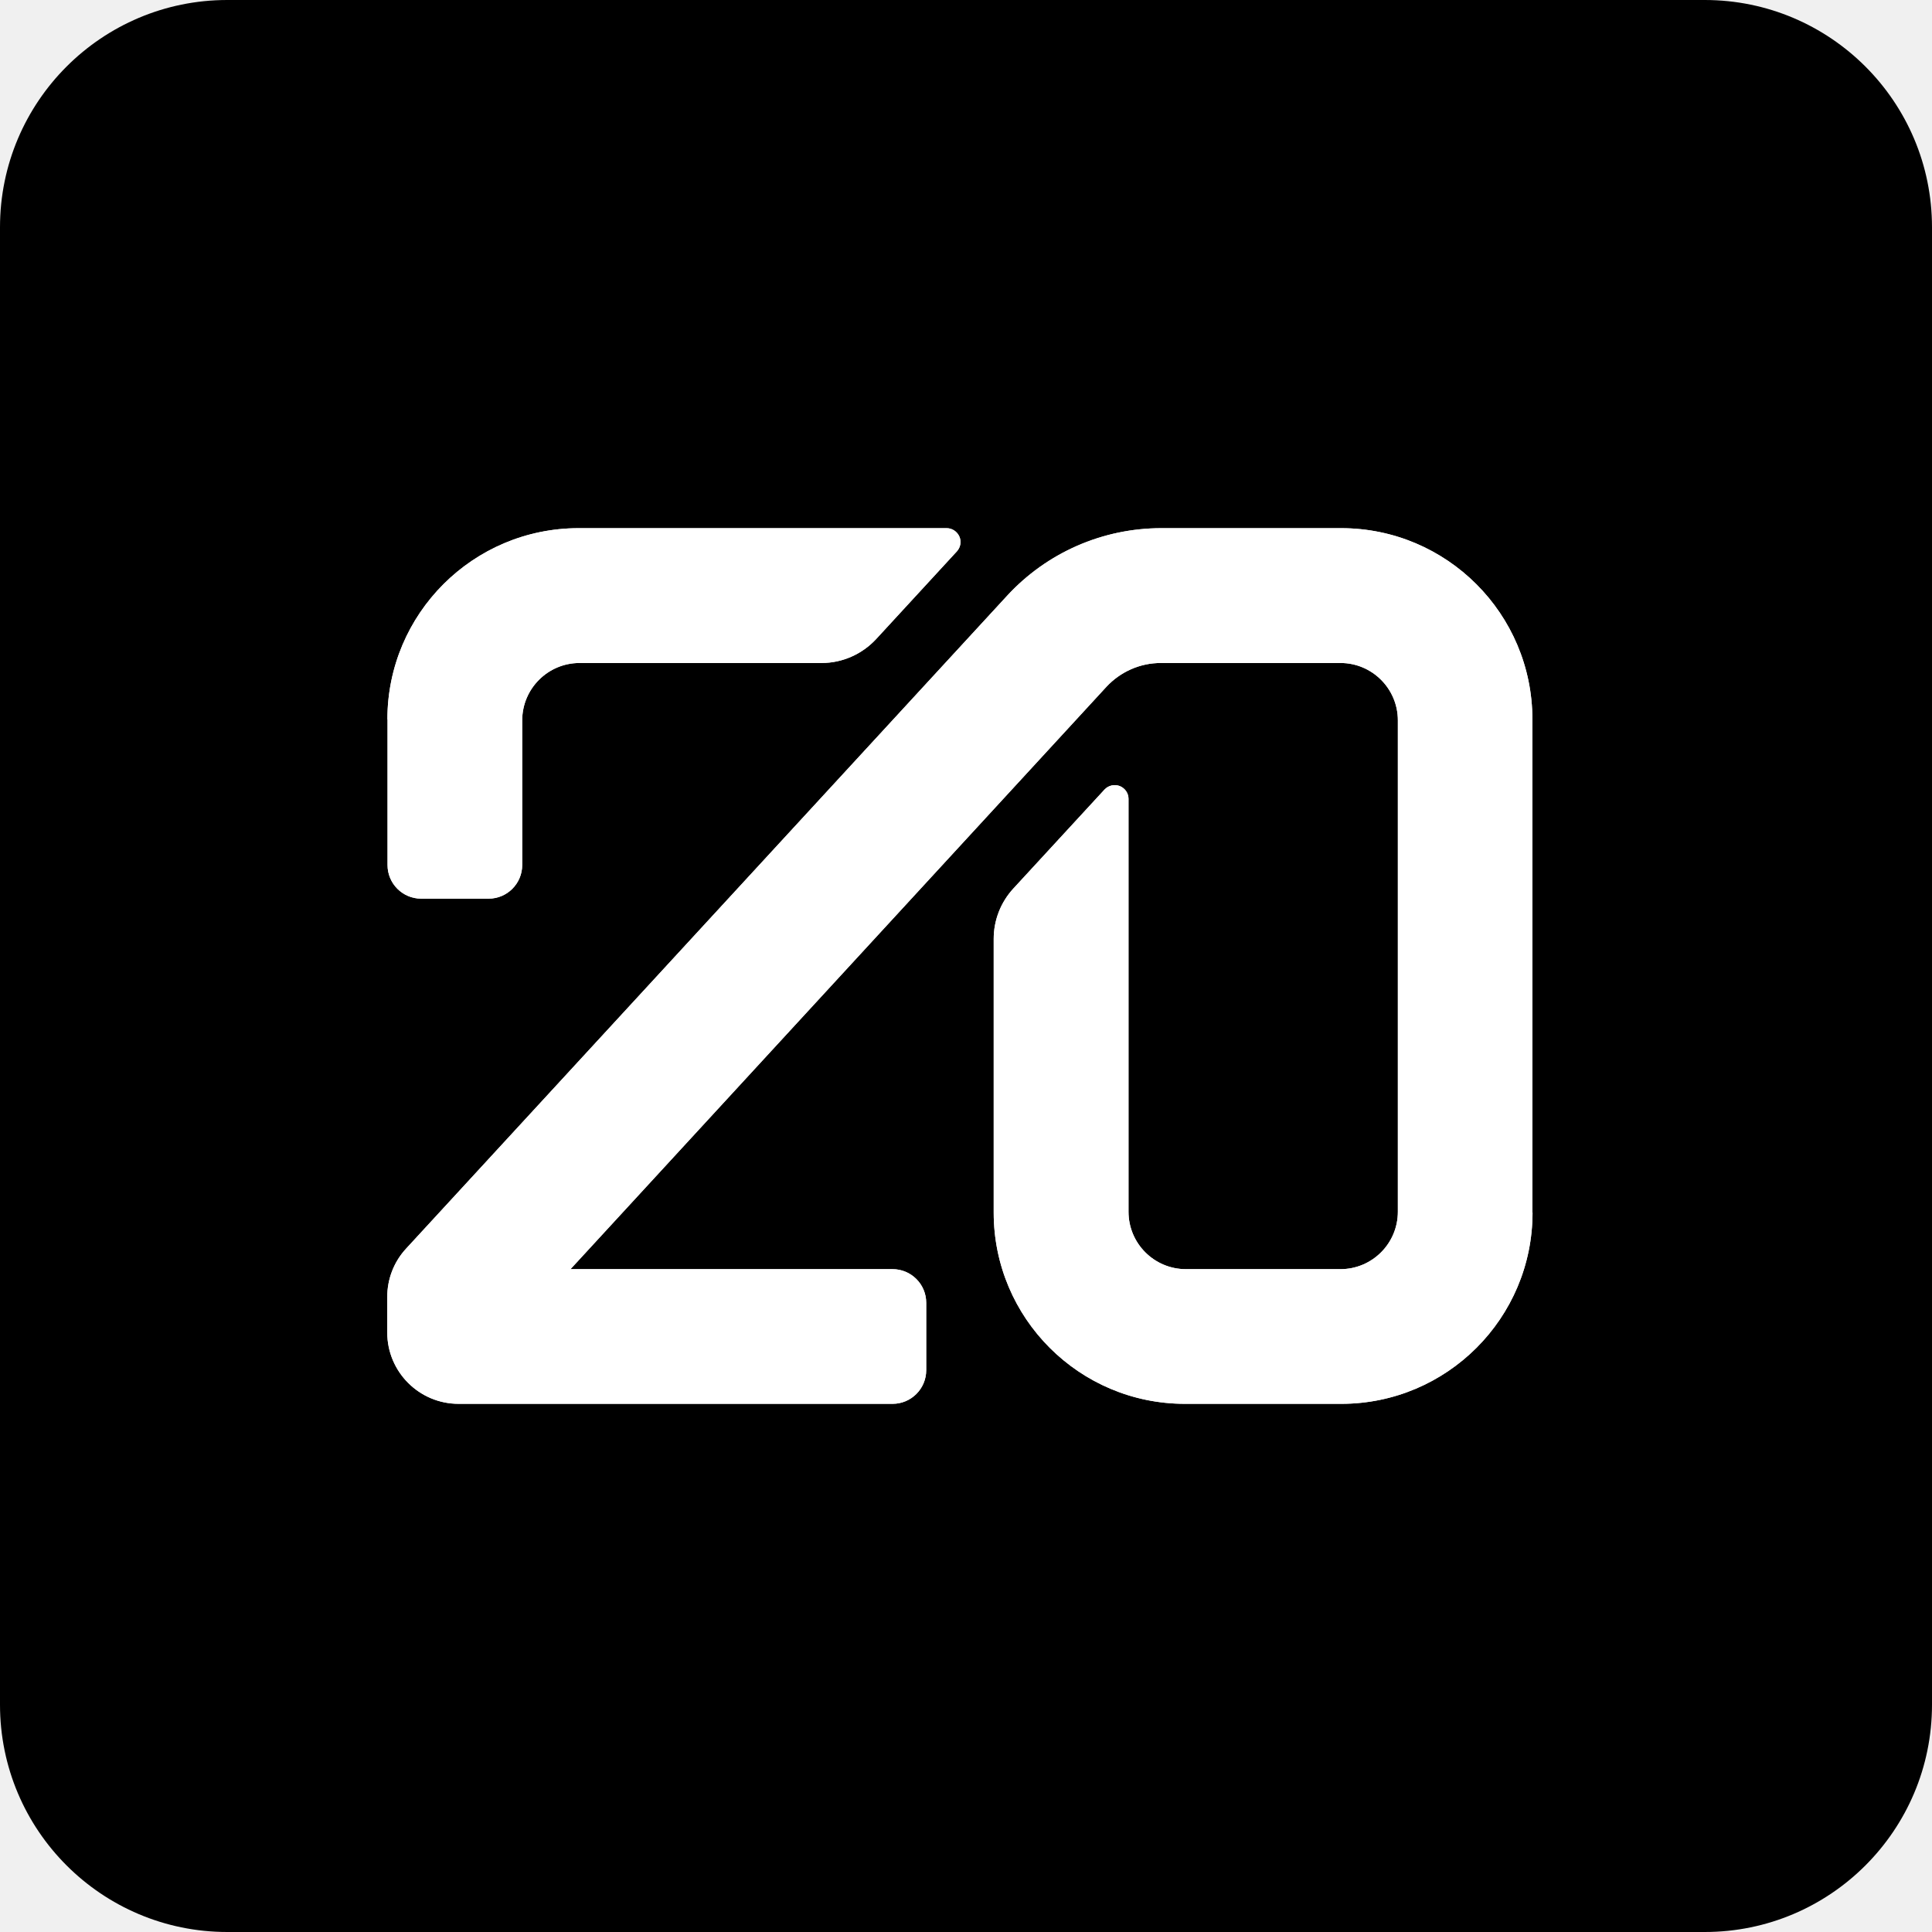
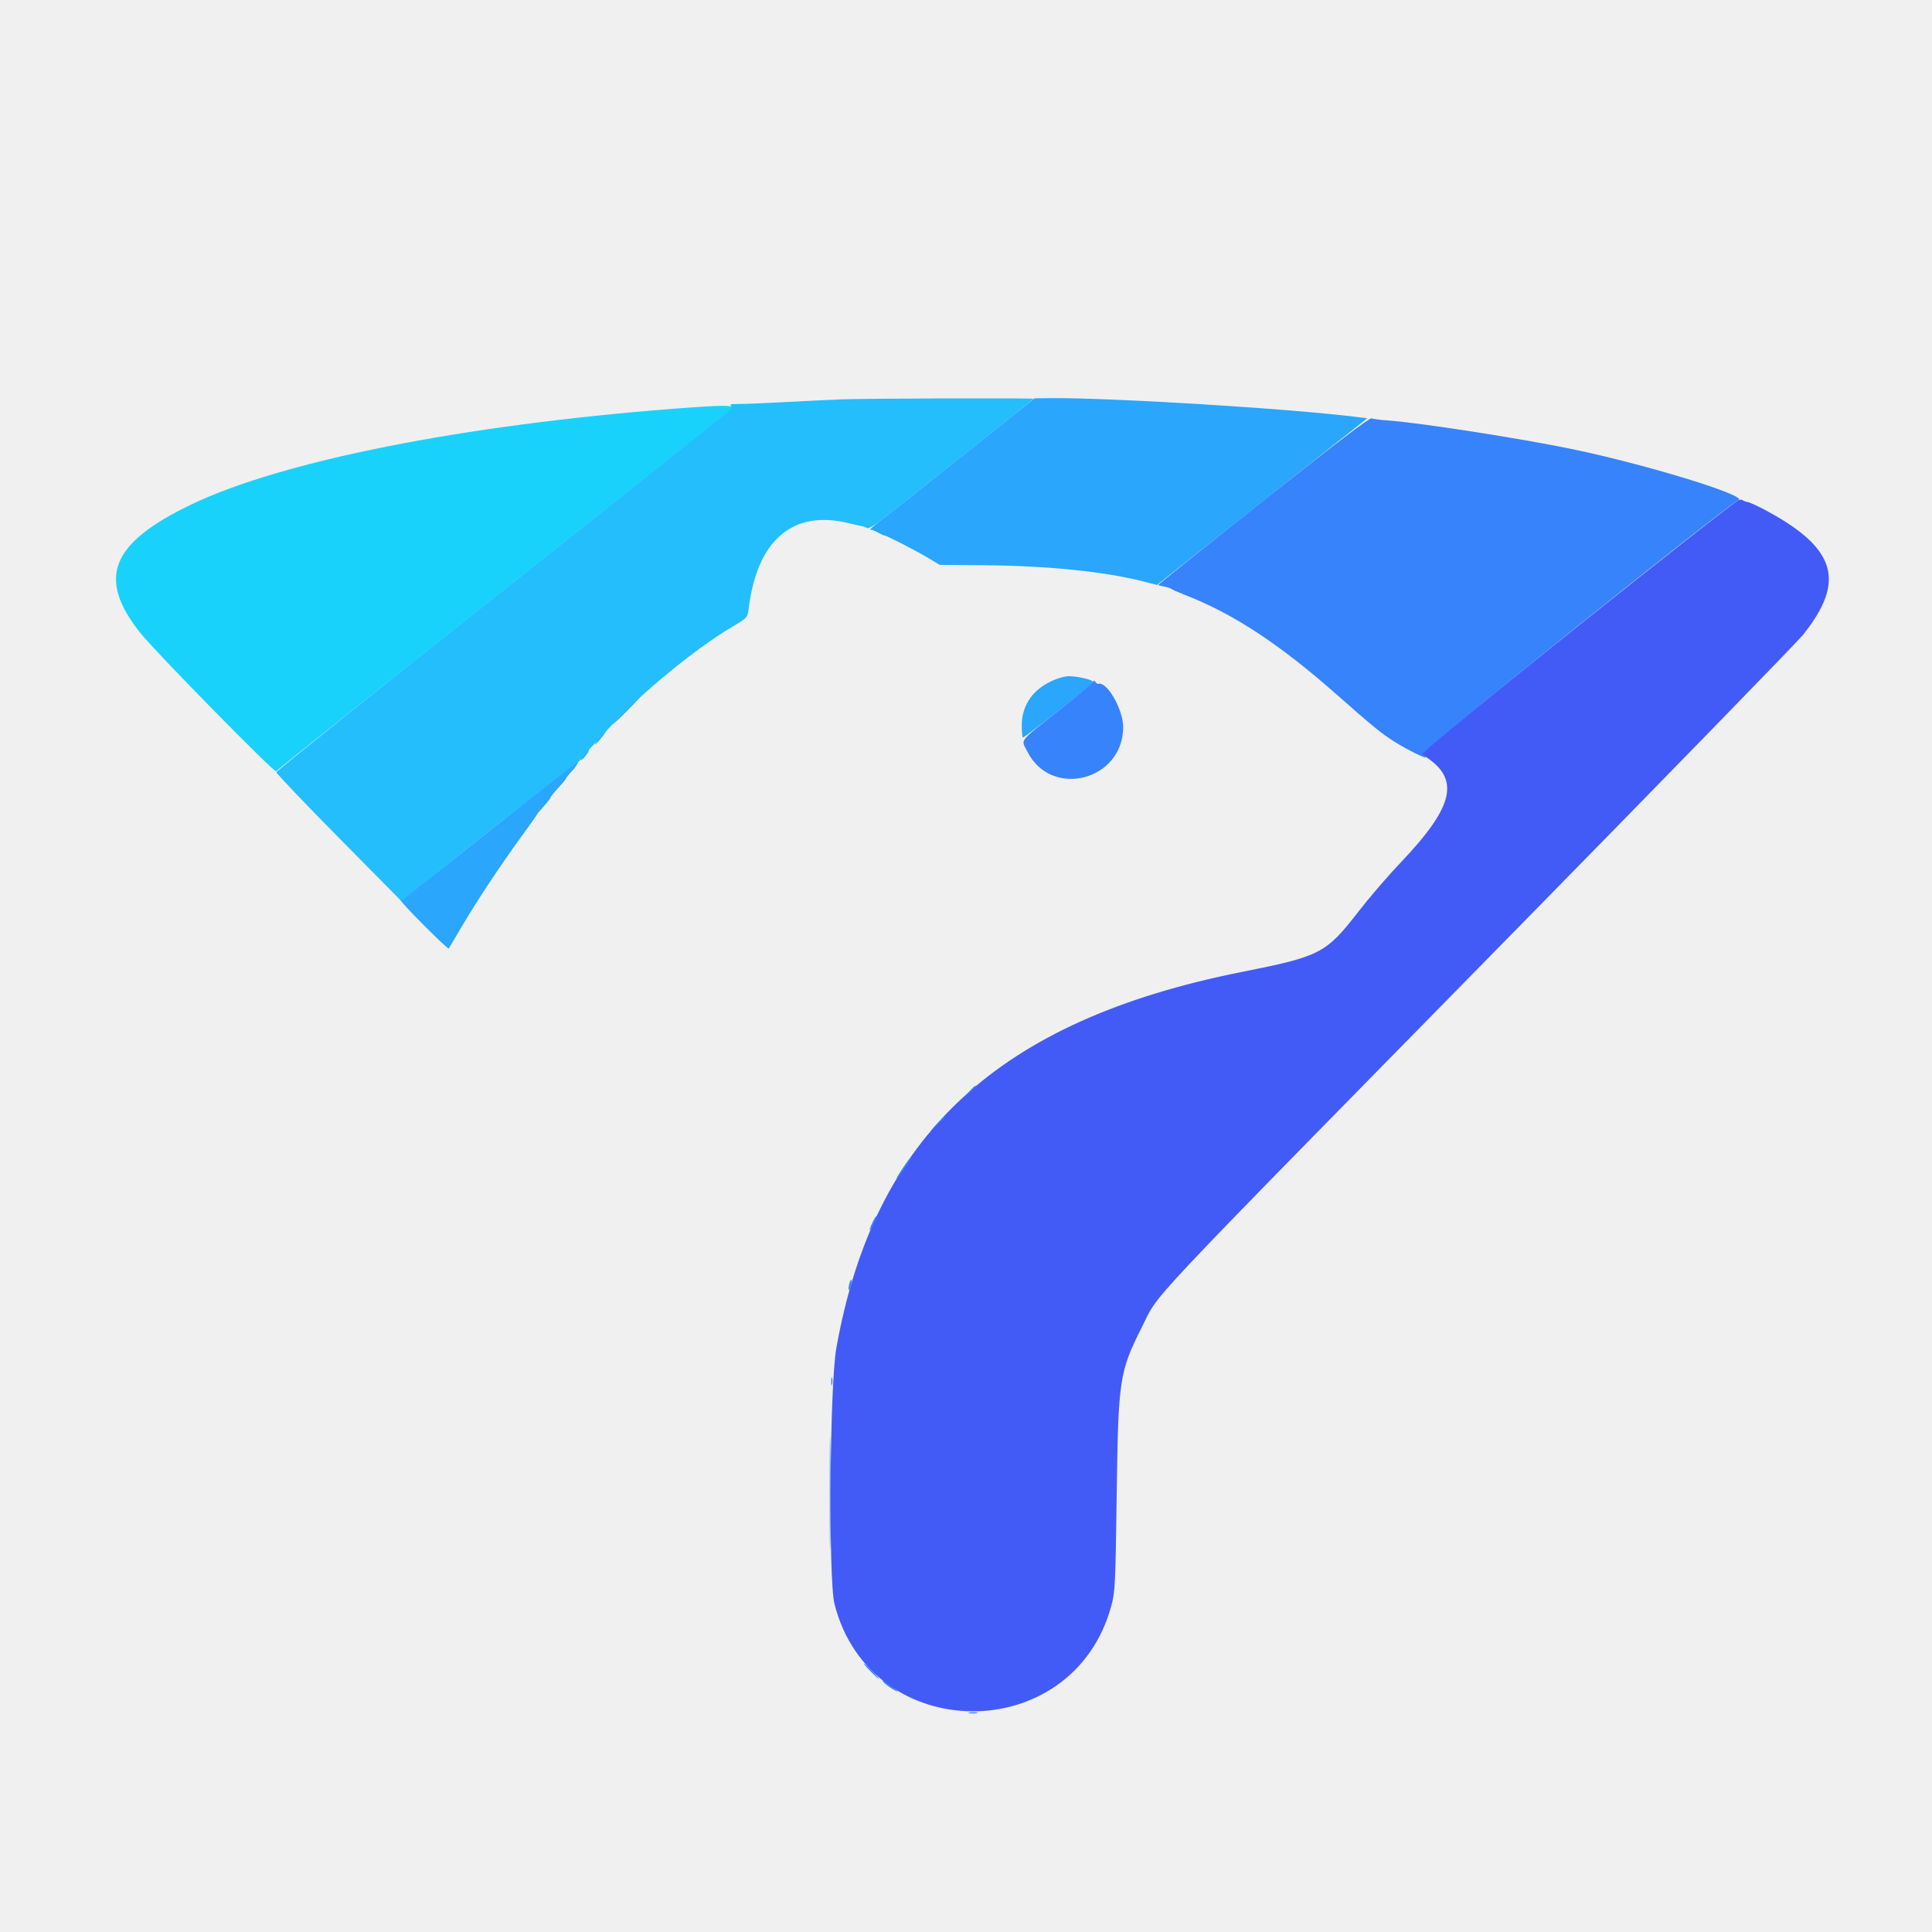
- <svg xmlns="http://www.w3.org/2000/svg" width="136" height="136" viewBox="0 0 136 136" fill="none">
-   <g clip-path="url(#clip0_2343_96406)">
-     <path d="M136 2.28882e-05H0L0 136H136V2.28882e-05ZM27.27 50.64C27.27 43.21 33.3 37.18 40.73 37.18H66.64C67.02 37.18 67.37 37.41 67.53 37.76C67.69 38.11 67.62 38.52 67.36 38.81L61.68 44.98C60.69 46.05 59.3 46.67 57.84 46.67H40.8C38.57 46.67 36.76 48.48 36.76 50.71V60.89C36.76 62.2 35.7 63.26 34.39 63.26H29.65C28.34 63.26 27.28 62.2 27.28 60.89V50.64H27.27ZM107.88 85.36C107.88 92.79 101.85 98.82 94.42 98.82H83.41C75.98 98.82 69.95 92.79 69.95 85.36V66.09C69.95 64.78 70.44 63.52 71.33 62.55L77.75 55.58C78.02 55.29 78.44 55.19 78.82 55.33C79.19 55.48 79.44 55.83 79.44 56.23V85.3C79.44 87.53 81.25 89.34 83.48 89.34H94.36C96.59 89.34 98.4 87.53 98.4 85.3V50.71C98.4 48.48 96.59 46.67 94.36 46.67H81.71C80.26 46.67 78.88 47.28 77.89 48.34L40.16 89.34H62.83C64.14 89.34 65.2 90.4 65.2 91.71V96.45C65.2 97.76 64.14 98.82 62.83 98.82H32.28C29.51 98.82 27.26 96.57 27.26 93.8V91.29C27.26 90.03 27.73 88.82 28.59 87.89L70.89 41.94C73.69 38.9 77.62 37.18 81.75 37.18H94.41C101.84 37.18 107.87 43.21 107.87 50.64V85.36H107.88Z" fill="black" />
-     <path d="M27.27 50.64C27.27 43.21 33.3 37.18 40.73 37.18H66.64C67.02 37.18 67.37 37.41 67.53 37.76C67.69 38.11 67.62 38.52 67.36 38.81L61.68 44.98C60.69 46.05 59.3 46.67 57.84 46.67H40.8C38.57 46.67 36.76 48.48 36.76 50.71V60.89C36.76 62.2 35.7 63.26 34.39 63.26H29.65C28.34 63.26 27.28 62.2 27.28 60.89V50.64H27.27Z" fill="white" />
-     <path d="M107.88 85.36C107.88 92.79 101.85 98.82 94.42 98.82H83.41C75.98 98.82 69.95 92.79 69.95 85.36V66.09C69.95 64.78 70.44 63.52 71.33 62.55L77.75 55.58C78.02 55.29 78.44 55.19 78.82 55.33C79.19 55.48 79.44 55.83 79.44 56.23V85.3C79.44 87.53 81.25 89.34 83.48 89.34H94.36C96.59 89.34 98.4 87.53 98.4 85.3V50.71C98.4 48.48 96.59 46.67 94.36 46.67H81.71C80.26 46.67 78.88 47.28 77.89 48.34L40.16 89.34H62.83C64.14 89.34 65.2 90.4 65.2 91.71V96.45C65.2 97.76 64.14 98.82 62.83 98.82H32.28C29.51 98.82 27.26 96.57 27.26 93.8V91.29C27.26 90.03 27.73 88.82 28.59 87.89L70.89 41.94C73.69 38.9 77.62 37.18 81.75 37.18H94.41C101.84 37.18 107.87 43.21 107.87 50.64V85.36H107.88Z" fill="white" />
+ <svg xmlns="http://www.w3.org/2000/svg" id="svg" version="1.1" width="400" height="400" viewBox="0, 0, 400,400">
+   <g id="svgg">
+     <path id="path0" d="M199.400 94.258 C 191.260 100.746,183.547 106.852,182.260 107.827 C 180.974 108.802,180.029 109.623,180.160 109.650 C 180.292 109.678,180.535 109.729,180.700 109.764 C 180.865 109.799,181.450 110.077,182.000 110.382 C 182.550 110.686,183.046 110.903,183.102 110.864 C 183.282 110.738,189.727 114.043,192.174 115.518 L 194.548 116.948 203.974 117.027 C 216.898 117.136,228.769 118.350,236.675 120.371 L 239.551 121.106 261.315 103.853 L 283.079 86.600 280.839 86.322 C 266.790 84.575,229.926 82.316,217.400 82.433 L 214.200 82.463 199.400 94.258 M217.302 141.212 C 213.544 143.090,211.497 146.334,211.545 150.336 C 211.559 151.529,211.656 152.589,211.760 152.693 C 211.967 152.900,226.128 141.742,226.316 141.224 C 226.473 140.791,223.220 140.000,221.287 140.000 C 220.351 140.000,218.757 140.485,217.302 141.212 M129.600 147.000 C 127.961 148.650,126.710 150.000,126.820 150.000 C 126.930 150.000,128.361 148.650,130.000 147.000 C 131.639 145.350,132.890 144.000,132.780 144.000 C 132.670 144.000,131.239 145.350,129.600 147.000 M123.983 152.900 C 123.240 153.835,122.948 154.346,123.335 154.036 C 124.063 153.451,125.777 151.200,125.494 151.200 C 125.406 151.200,124.726 151.965,123.983 152.900 M120.799 156.500 C 120.210 157.304,120.113 157.584,120.545 157.233 C 121.201 156.700,122.193 155.200,121.889 155.200 C 121.813 155.200,121.322 155.785,120.799 156.500 M101.400 171.976 C 86.794 183.609,83.290 186.226,82.816 185.856 C 82.494 185.605,82.617 185.940,83.088 186.600 C 84.150 188.089,92.723 196.627,92.908 196.380 C 92.983 196.281,94.098 194.400,95.388 192.200 C 98.571 186.770,103.585 179.176,107.749 173.477 C 109.647 170.879,111.200 168.684,111.200 168.599 C 111.200 168.514,111.829 167.760,112.598 166.922 C 113.367 166.085,113.997 165.273,113.998 165.117 C 113.999 164.962,114.718 164.062,115.595 163.117 C 116.472 162.173,117.192 161.292,117.195 161.159 C 117.198 161.027,117.740 160.354,118.400 159.663 C 119.374 158.644,119.977 157.523,119.500 157.620 C 119.445 157.631,111.300 164.092,101.400 171.976 " stroke="none" fill="#2aa6fc" fill-rule="evenodd" />
+     <path id="path1" d="M359.943 103.555 C 358.288 104.173,293.734 155.816,294.243 156.114 C 302.501 160.949,301.412 166.599,289.894 178.684 C 287.397 181.304,283.529 185.799,281.298 188.674 C 274.506 197.424,273.436 197.979,257.049 201.243 C 206.592 211.294,180.944 235.123,173.141 279.200 C 171.784 286.866,171.502 327.055,172.770 332.070 C 180.208 361.484,222.069 361.809,230.077 332.515 C 230.872 329.604,230.946 328.076,231.204 309.200 C 231.526 285.574,231.767 283.981,236.402 274.795 C 240.180 267.308,234.475 273.380,310.588 195.838 C 343.801 162.001,372.010 133.030,373.274 131.458 C 382.233 120.311,380.187 113.478,365.539 105.635 C 363.922 104.770,362.240 104.003,361.800 103.931 C 361.360 103.859,360.910 103.690,360.800 103.555 C 360.690 103.420,360.305 103.420,359.943 103.555 " stroke="none" fill="#425bf7" fill-rule="evenodd" />
+     <path id="path2" d="M174.400 82.675 C 172.530 82.737,167.400 82.983,163.000 83.222 C 158.600 83.461,154.010 83.650,152.800 83.643 C 151.390 83.635,150.871 83.741,151.355 83.940 C 151.966 84.190,143.064 91.414,104.672 121.824 C 78.582 142.491,57.227 159.615,57.217 159.877 C 57.208 160.139,63.026 166.249,70.147 173.453 L 83.093 186.553 85.247 184.833 C 101.130 172.147,119.353 157.809,119.550 157.842 C 119.687 157.865,120.160 157.408,120.600 156.825 C 121.040 156.242,121.760 155.389,122.200 154.929 C 122.640 154.469,124.620 152.336,126.600 150.189 C 132.827 143.438,144.177 134.159,151.489 129.841 C 154.725 127.930,154.768 127.884,154.993 126.053 C 156.759 111.731,164.172 105.438,175.852 108.346 C 176.980 108.627,178.150 108.894,178.452 108.940 C 178.753 108.985,179.210 109.154,179.466 109.314 C 179.731 109.480,180.765 108.970,181.866 108.131 C 186.403 104.672,214.000 82.715,214.000 82.565 C 214.000 82.390,180.171 82.484,174.400 82.675 " stroke="none" fill="#24befc" fill-rule="evenodd" />
+     <path id="path3" d="M261.513 103.686 C 249.501 113.209,239.725 121.053,239.788 121.118 C 239.850 121.182,240.413 121.328,241.038 121.441 C 241.664 121.555,242.361 121.787,242.588 121.958 C 242.814 122.129,244.080 122.689,245.400 123.202 C 255.359 127.073,264.928 133.366,276.815 143.864 C 284.082 150.281,286.083 151.917,288.603 153.501 C 291.288 155.187,295.200 157.143,295.200 156.799 C 295.200 156.647,294.860 156.360,294.445 156.161 C 293.742 155.825,357.839 104.331,359.903 103.574 C 362.191 102.734,341.237 96.271,325.719 93.030 C 314.930 90.777,293.709 87.480,287.083 87.028 C 285.717 86.935,284.319 86.749,283.976 86.616 C 283.553 86.451,276.334 91.936,261.513 103.686 M226.348 141.131 C 226.267 141.362,222.955 144.128,218.989 147.276 C 210.720 153.839,211.365 152.973,212.733 155.667 C 217.688 165.421,232.520 161.596,232.545 150.557 C 232.553 146.905,229.176 141.015,227.393 141.573 C 227.226 141.625,226.956 141.453,226.793 141.189 C 226.601 140.878,226.445 140.857,226.348 141.131 M200.575 226.100 L 199.400 227.400 200.700 226.225 C 201.912 225.130,202.184 224.800,201.875 224.800 C 201.806 224.800,201.221 225.385,200.575 226.100 M193.978 232.700 L 192.600 234.200 194.100 232.822 C 195.496 231.538,195.784 231.200,195.478 231.200 C 195.412 231.200,194.737 231.875,193.978 232.700 M187.287 241.300 C 185.827 243.456,185.512 244.000,185.720 244.000 C 185.812 244.000,186.544 243.010,187.347 241.800 C 188.151 240.590,188.725 239.600,188.623 239.600 C 188.522 239.600,187.920 240.365,187.287 241.300 M180.672 253.019 C 179.732 254.989,179.864 255.324,180.847 253.462 C 181.293 252.616,181.587 251.854,181.501 251.767 C 181.414 251.681,181.041 252.244,180.672 253.019 M175.829 265.829 C 175.681 266.415,175.638 266.972,175.732 267.066 C 175.827 267.160,176.024 266.758,176.171 266.171 C 176.319 265.585,176.362 265.028,176.268 264.934 C 176.173 264.840,175.976 265.242,175.829 265.829 M172.093 286.000 C 172.093 286.770,172.175 287.085,172.276 286.700 C 172.376 286.315,172.376 285.685,172.276 285.300 C 172.175 284.915,172.093 285.230,172.093 286.000 M171.785 309.200 C 171.785 319.650,171.836 323.925,171.900 318.700 C 171.963 313.475,171.963 304.925,171.900 299.700 C 171.836 294.475,171.785 298.750,171.785 309.200 M180.200 346.000 C 181.059 346.880,181.852 347.600,181.962 347.600 C 182.072 347.600,181.459 346.880,180.600 346.000 C 179.741 345.120,178.948 344.400,178.838 344.400 C 178.728 344.400,179.341 345.120,180.200 346.000 M182.873 348.226 C 183.243 348.652,184.143 349.341,184.873 349.757 C 186.439 350.650,186.026 350.207,183.800 348.604 C 182.869 347.934,182.482 347.776,182.873 348.226 M200.705 354.683 C 201.202 354.779,201.922 354.775,202.305 354.675 C 202.687 354.575,202.280 354.496,201.400 354.501 C 200.520 354.505,200.207 354.587,200.705 354.683 " stroke="none" fill="#3783fb" fill-rule="evenodd" />
+     <path id="path4" d="M138.800 84.679 C 95.629 88.055,58.370 95.470,39.699 104.402 C 22.893 112.441,20.002 119.688,29.062 131.061 C 32.165 134.956,56.871 160.127,57.160 159.688 C 57.292 159.487,78.370 142.714,104.000 122.413 C 129.630 102.112,150.960 85.153,151.400 84.724 C 152.345 83.804,150.089 83.796,138.800 84.679 " stroke="none" fill="#19d2fc" fill-rule="evenodd" />
  </g>
-   <defs>
-     <clipPath id="clip0_2343_96406">
-       <rect width="136" height="136" rx="16" fill="white" />
-     </clipPath>
-   </defs>
</svg>
